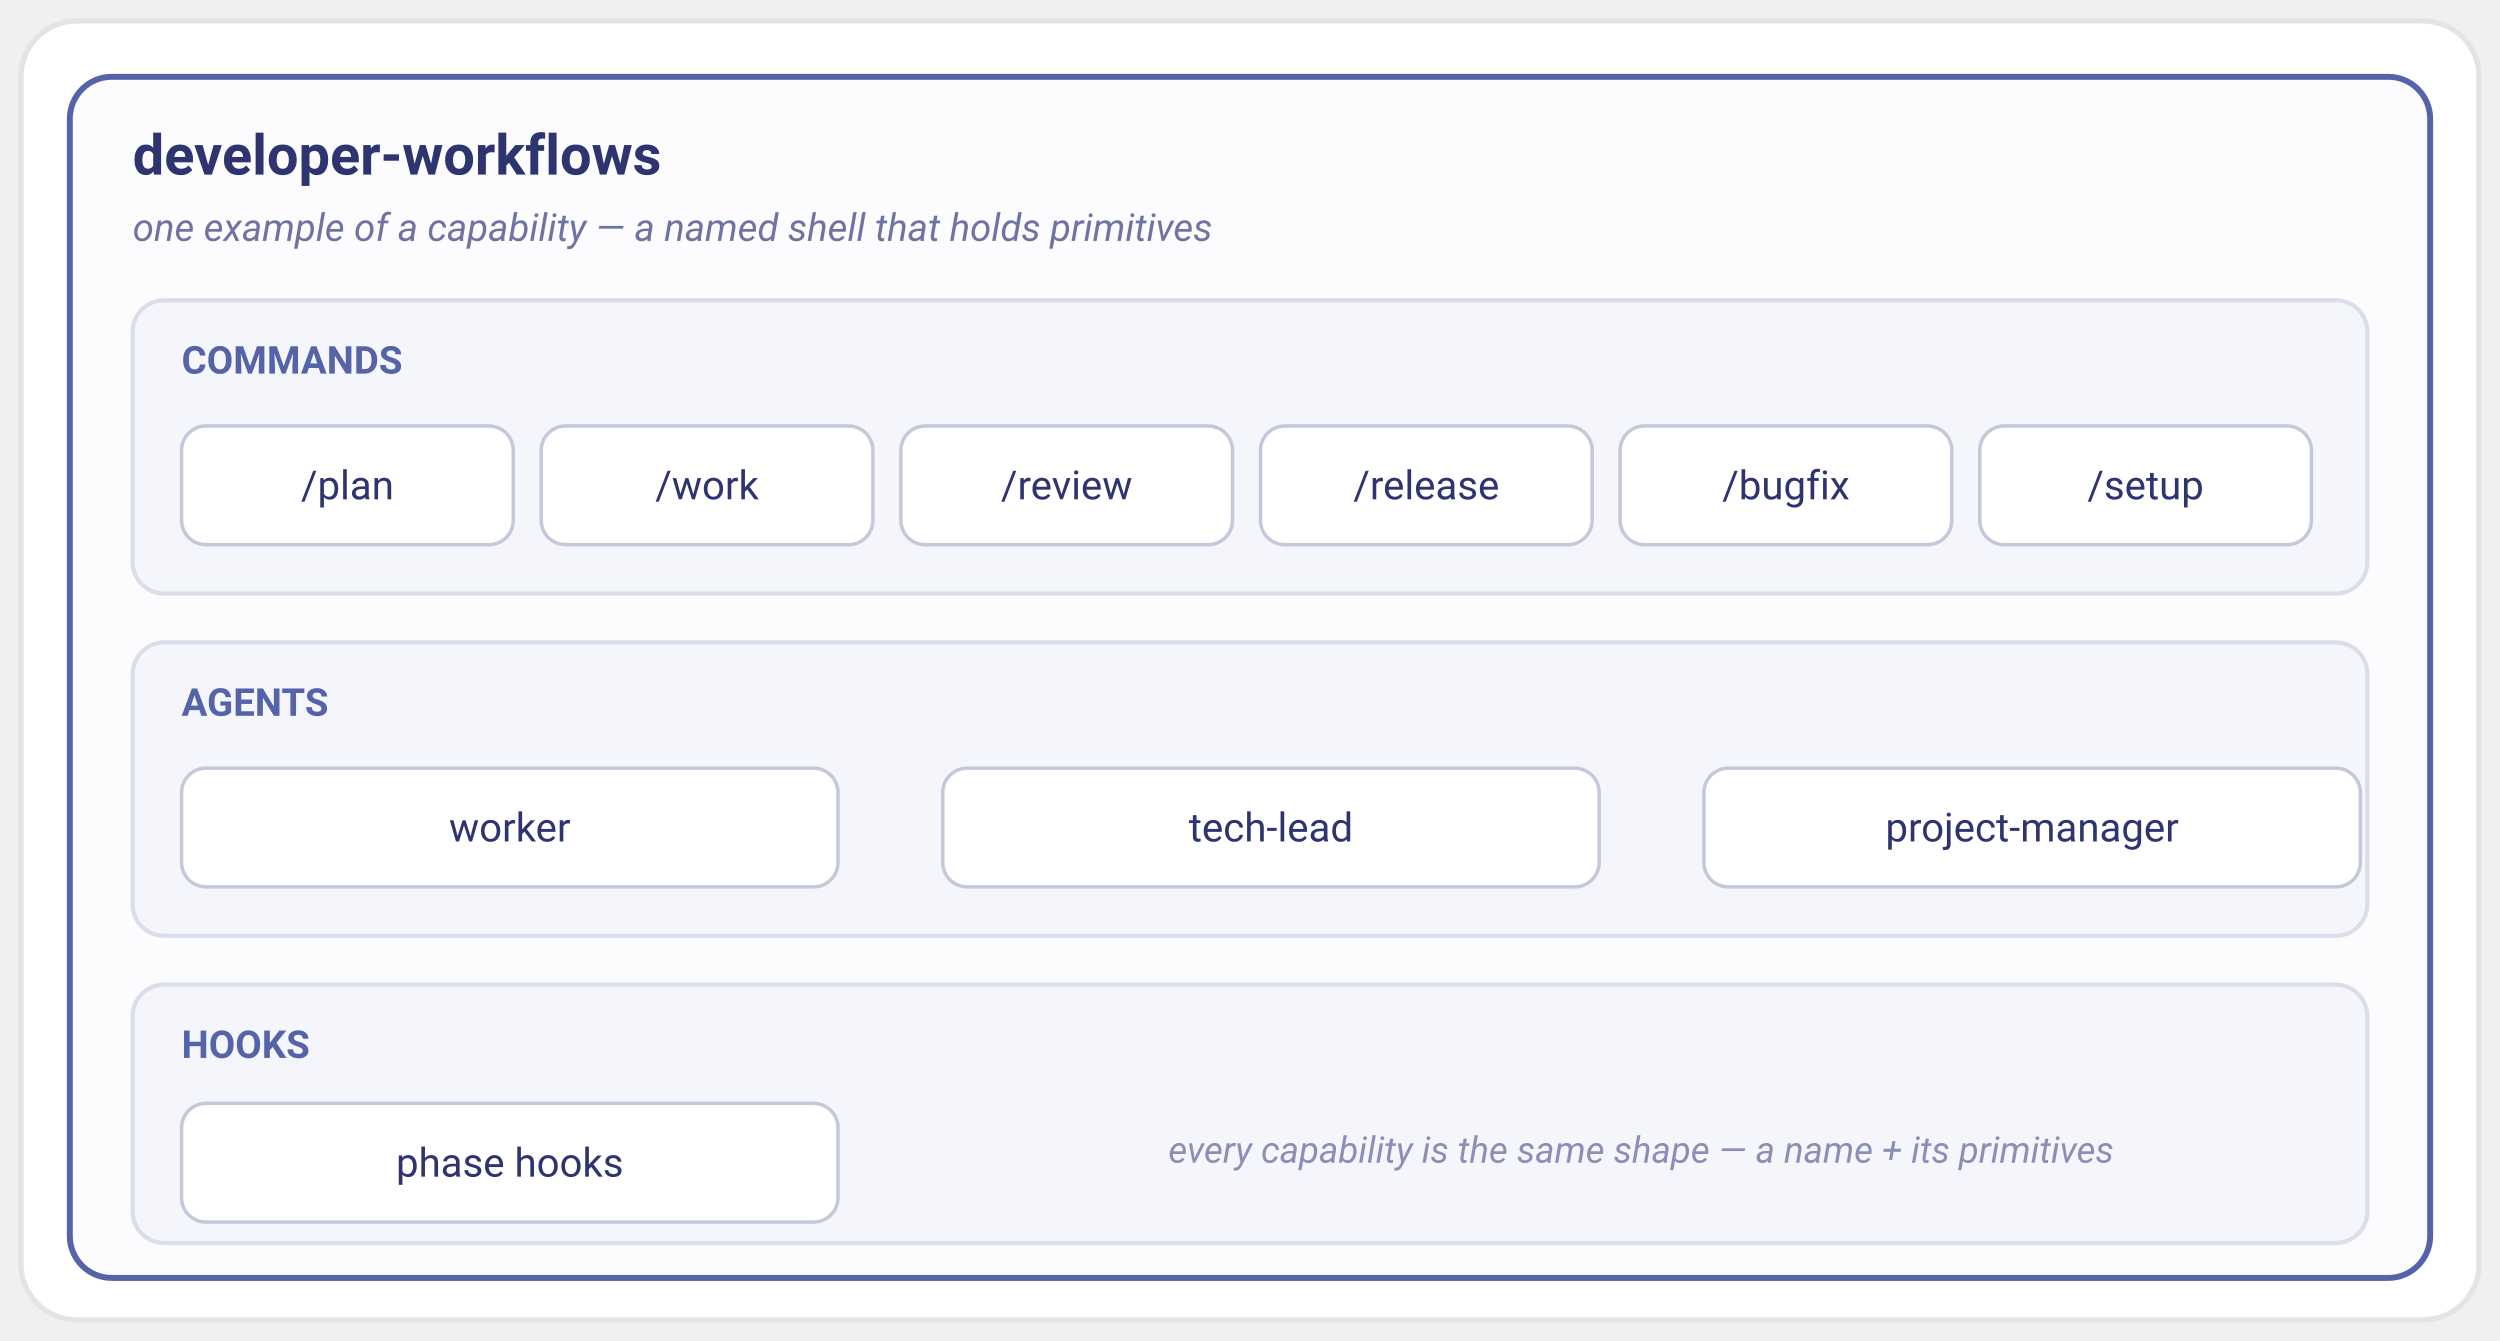
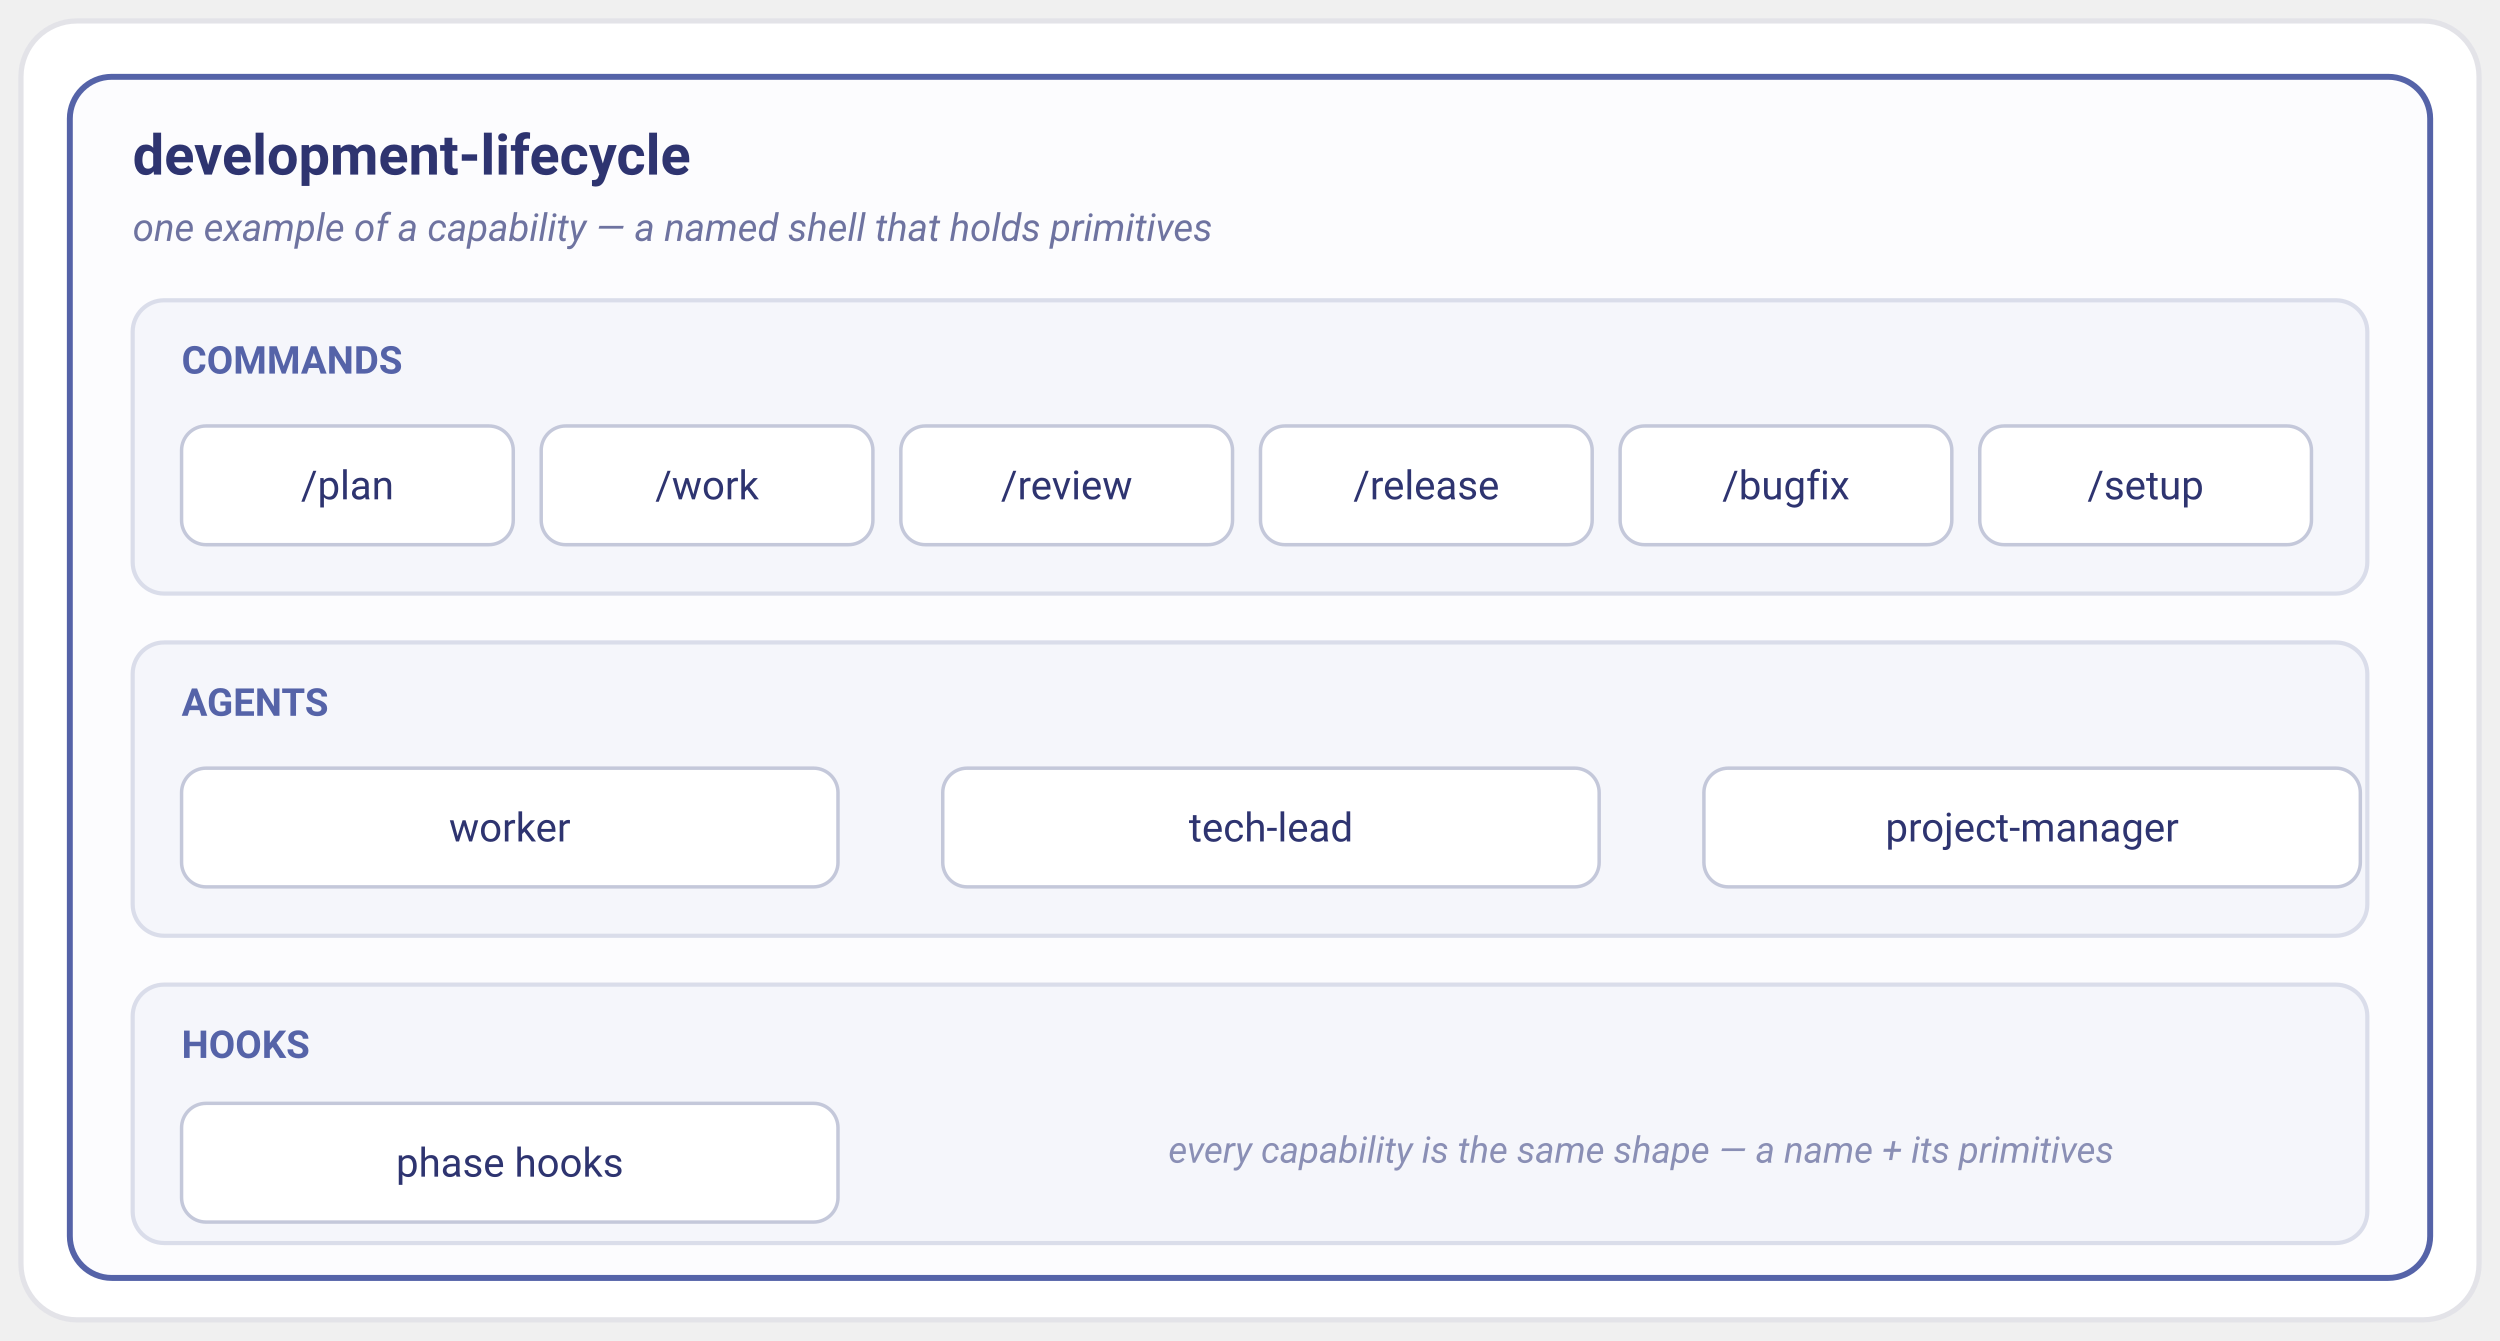
<svg xmlns="http://www.w3.org/2000/svg" viewBox="0 0 716 384" font-family="-apple-system, BlinkMacSystemFont, 'Segoe UI', Roboto, Helvetica, Arial, sans-serif">
  <rect x="6" y="6" width="704" height="372" rx="16" fill="#ffffff" stroke="#E3E3E8" stroke-width="1.5" />
  <rect x="20" y="22" width="676" height="344" rx="12" fill="#FCFCFE" stroke="#5563A8" stroke-width="1.7" />
-   <text x="38" y="50" font-size="16" font-weight="700" fill="#2E3470">developer-workflows</text>
+   <text x="38" y="50" font-size="16" font-weight="700" fill="#2E3470">development-lifecycle</text>
  <text x="38" y="69" font-size="11" font-style="italic" fill="#6E73A0">one example of a capability — a named shell that holds primitives</text>
  <rect x="38" y="86" width="640" height="84" rx="9" fill="#F5F6FB" stroke="#DADDEA" stroke-width="1.2" />
  <text x="52" y="107" font-size="11" font-weight="700" fill="#5563A8">COMMANDS</text>
  <g font-size="11.5" fill="#2E3470" text-anchor="middle">
    <rect x="52" y="122" width="95" height="34" rx="7" fill="#ffffff" stroke="#C4C8DA" />
    <text x="99.5" y="143">/plan</text>
    <rect x="155" y="122" width="95" height="34" rx="7" fill="#ffffff" stroke="#C4C8DA" />
    <text x="202.5" y="143">/work</text>
    <rect x="258" y="122" width="95" height="34" rx="7" fill="#ffffff" stroke="#C4C8DA" />
    <text x="305.5" y="143">/review</text>
    <rect x="361" y="122" width="95" height="34" rx="7" fill="#ffffff" stroke="#C4C8DA" />
    <text x="408.5" y="143">/release</text>
    <rect x="464" y="122" width="95" height="34" rx="7" fill="#ffffff" stroke="#C4C8DA" />
    <text x="511.5" y="143">/bugfix</text>
    <rect x="567" y="122" width="95" height="34" rx="7" fill="#ffffff" stroke="#C4C8DA" />
    <text x="614.5" y="143">/setup</text>
  </g>
  <rect x="38" y="184" width="640" height="84" rx="9" fill="#F5F6FB" stroke="#DADDEA" stroke-width="1.2" />
  <text x="52" y="205" font-size="11" font-weight="700" fill="#5563A8">AGENTS</text>
  <g font-size="11.5" fill="#2E3470" text-anchor="middle">
    <rect x="52" y="220" width="188" height="34" rx="7" fill="#ffffff" stroke="#C4C8DA" />
    <text x="146" y="241">worker</text>
    <rect x="270" y="220" width="188" height="34" rx="7" fill="#ffffff" stroke="#C4C8DA" />
    <text x="364" y="241">tech-lead</text>
    <rect x="488" y="220" width="188" height="34" rx="7" fill="#ffffff" stroke="#C4C8DA" />
    <text x="582" y="241">project-manager</text>
  </g>
  <rect x="38" y="282" width="640" height="74" rx="9" fill="#F5F6FB" stroke="#DADDEA" stroke-width="1.2" />
  <text x="52" y="303" font-size="11" font-weight="700" fill="#5563A8">HOOKS</text>
  <g font-size="11.5" fill="#2E3470" text-anchor="middle">
    <rect x="52" y="316" width="188" height="34" rx="7" fill="#ffffff" stroke="#C4C8DA" />
    <text x="146" y="337">phase hooks</text>
  </g>
  <text x="470" y="333" font-size="10.5" font-style="italic" fill="#8A8FB5" text-anchor="middle">every capability is the same shape — a name + its primitives</text>
</svg>
